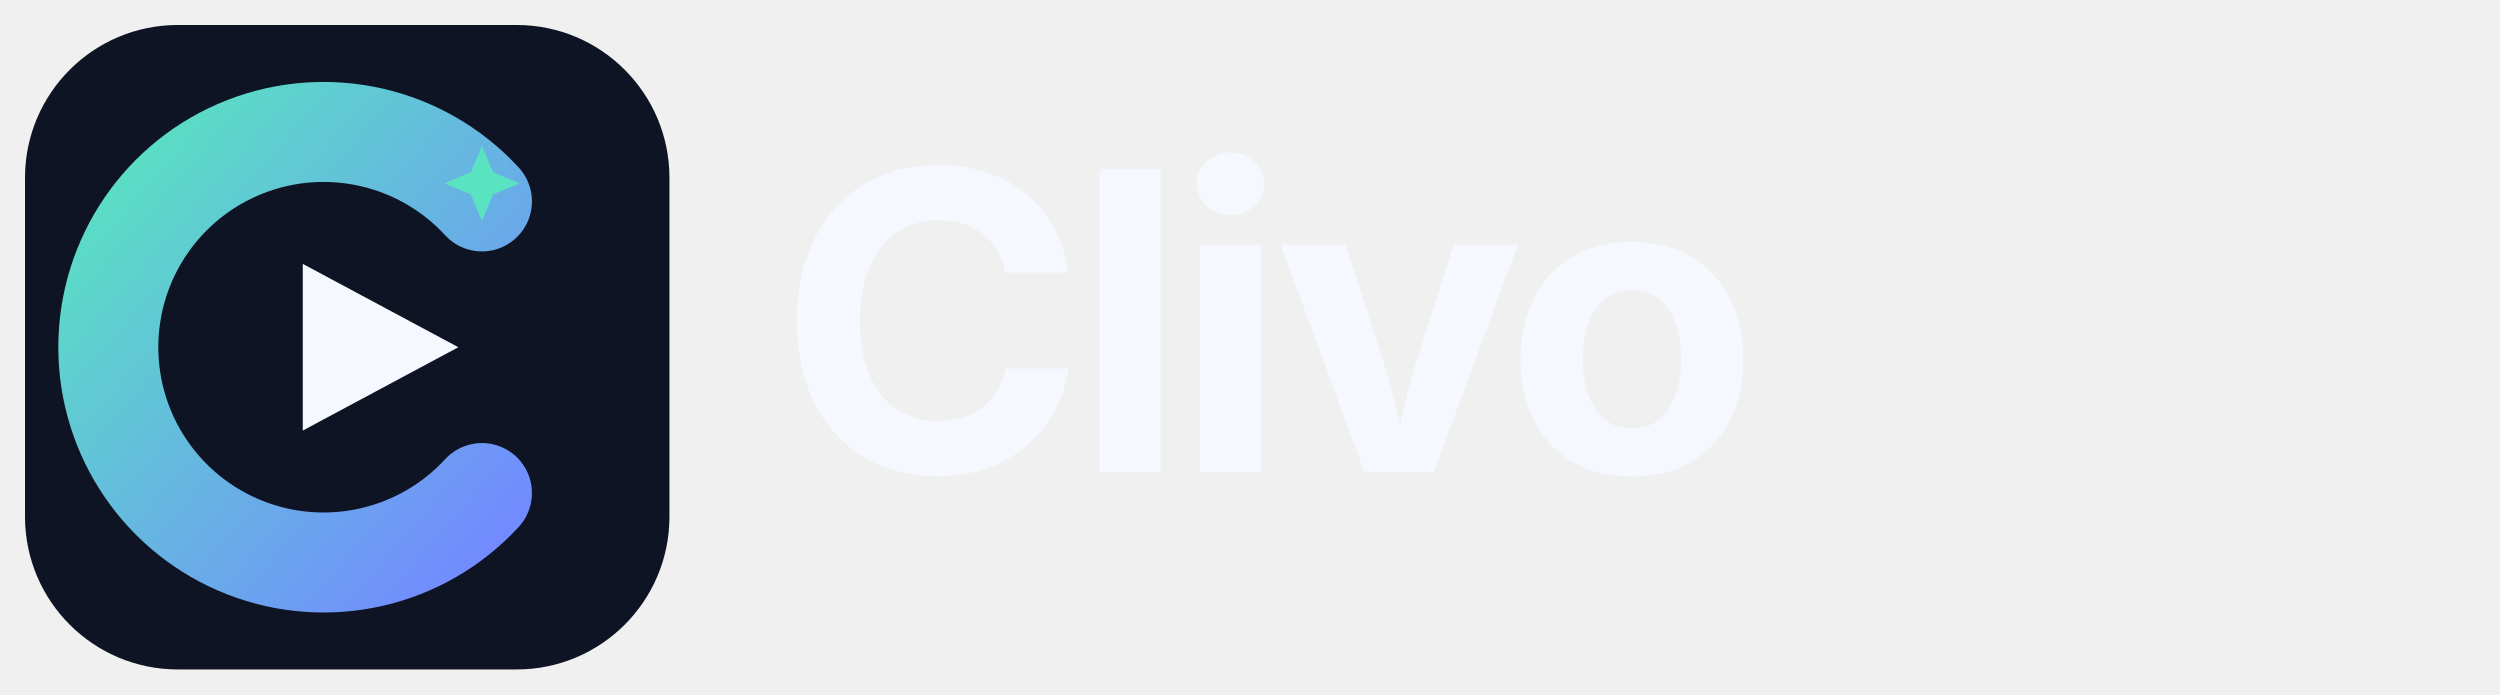
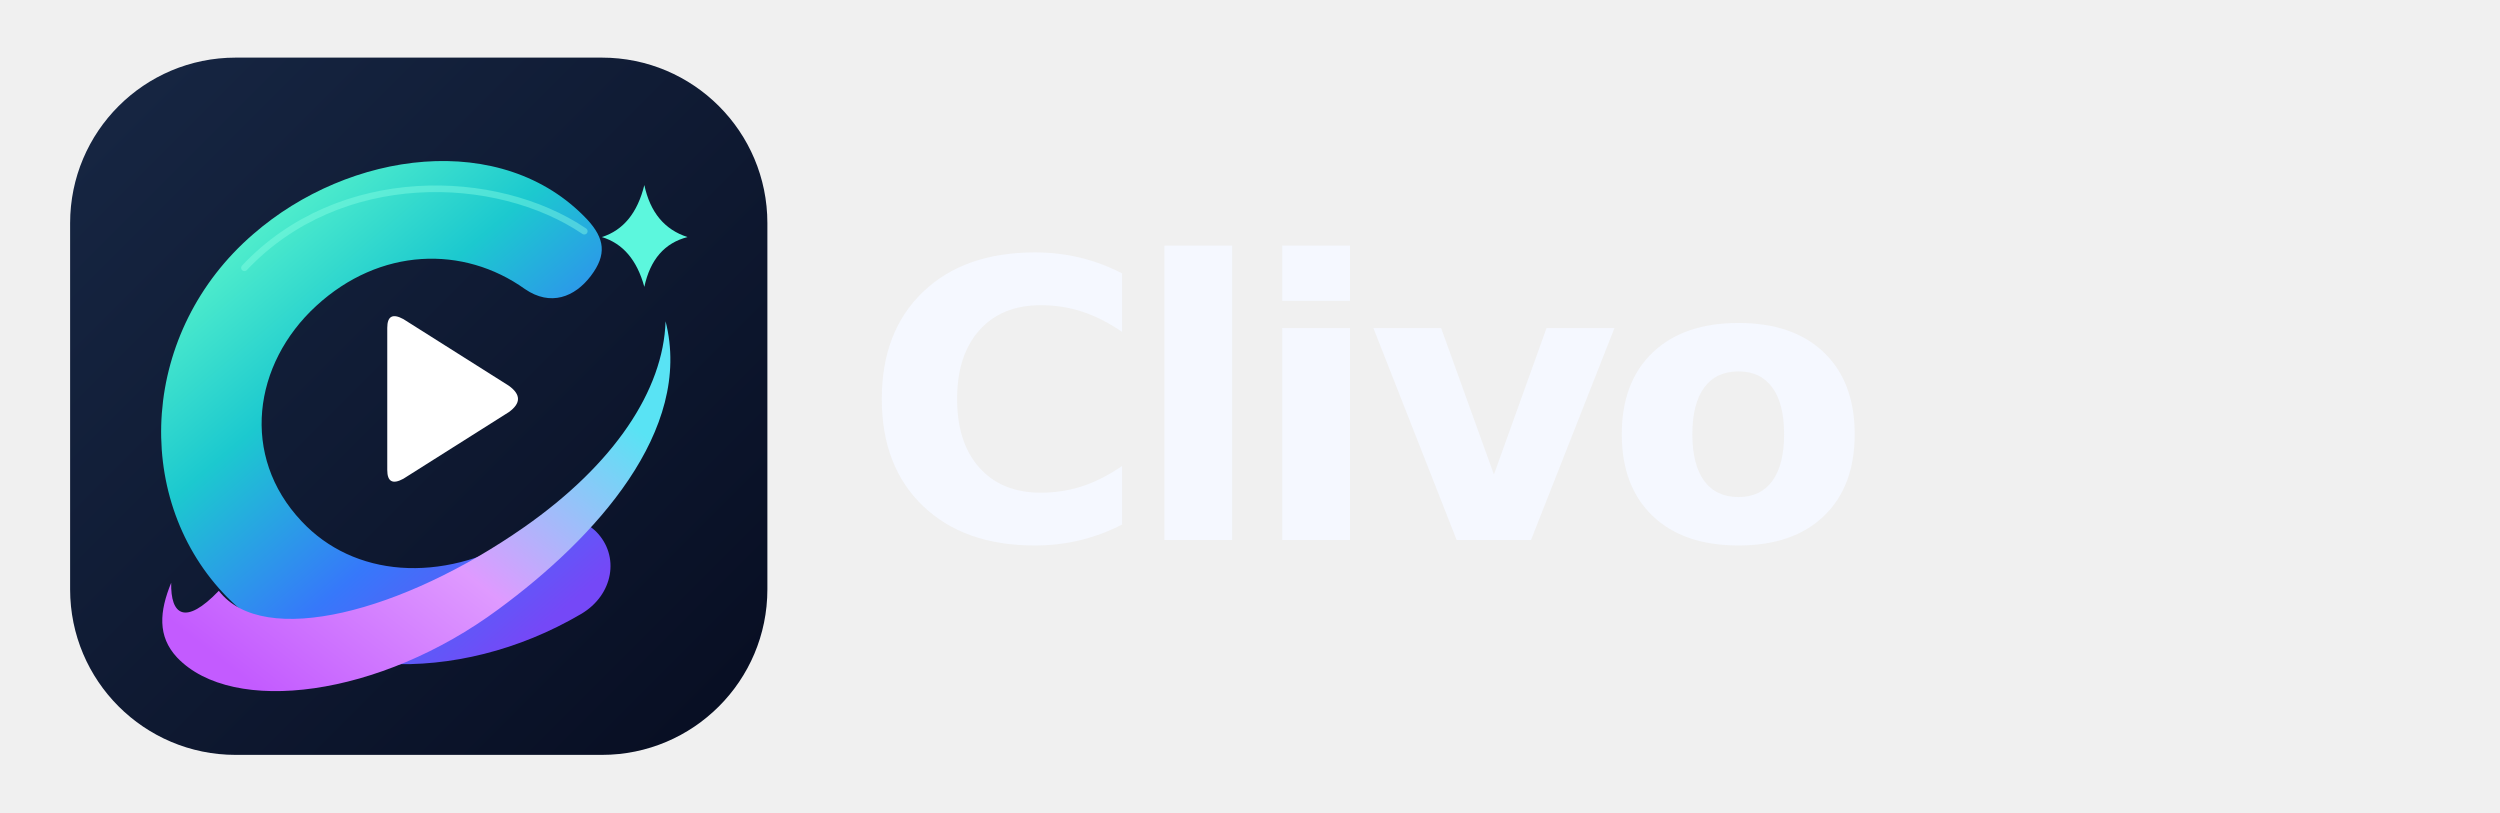
- <svg xmlns="http://www.w3.org/2000/svg" width="1800" height="500" viewBox="0 0 1800 500">
-   <defs>
-     <linearGradient id="g" x1="0" y1="0" x2="1" y2="1">
-       <stop offset="0" stop-color="#59E3C1" />
-       <stop offset="1" stop-color="#728BFF" />
-     </linearGradient>
-   </defs>
-   <rect x="18" y="18" width="464" height="464" rx="110" fill="#0E1424" />
-   <path d="M347 145 A155 155 0 1 0 347 355" stroke="url(#g)" stroke-width="72" stroke-linecap="round" fill="none" />
-   <path d="M218 190 L330 250 L218 310 Z" fill="#F5F8FF" />
-   <path d="M347 105 L355 124 L374 132 L355 140 L347 159 L339 140 L320 132 L339 124 Z" fill="#59E3C1" />
-   <text x="560" y="340" fill="#F5F8FF" font-size="300" font-family="Poppins,Inter,Arial,sans-serif" font-weight="700" letter-spacing="-9">Clivo</text>
+ <svg xmlns="http://www.w3.org/2000/svg" width="2000" height="650" viewBox="0 0 2000 650">
+   <svg x="35" y="25" width="600" height="600" viewBox="0 0 1024 1024">
+     <defs>
+       <linearGradient id="c" x1=".18" y1=".08" x2=".83" y2=".94" gradientUnits="objectBoundingBox">
+         <stop stop-color="#59F4CB" />
+         <stop offset=".35" stop-color="#1CC9CF" />
+         <stop offset=".69" stop-color="#3678FA" />
+         <stop offset="1" stop-color="#7548F7" />
+       </linearGradient>
+       <linearGradient id="ring" x1=".1" y1=".9" x2=".85" y2=".2" gradientUnits="objectBoundingBox">
+         <stop stop-color="#C35BFF" />
+         <stop offset=".5" stop-color="#DF9AFF" />
+         <stop offset="1" stop-color="#59E3F4" />
+       </linearGradient>
+       <linearGradient id="navy" x1="0" y1="0" x2="1" y2="1">
+         <stop stop-color="#172744" />
+         <stop offset="1" stop-color="#070D21" />
+       </linearGradient>
+     </defs>
+     <rect x="36" y="36" width="952" height="952" rx="226" fill="url(#navy)" />
+     <path d="M742 257 C626 134 417 163 286 277 C133 409 120 633 245 767 C357 887 564 895 733 796 C778 770 787 716 754 683 C724 654 687 670 653 690 C542 755 423 745 352 669 C268 580 286 454 372 375 C459 295 573 292 657 352 C692 376 725 363 747 334 C769 305 766 283 742 257 Z" fill="url(#c)" />
+     <path d="M274 323 C404 185 618 192 738 273" fill="none" stroke="#8BFFE4" stroke-opacity=".42" stroke-width="9" stroke-linecap="round" />
+     <path d="M239 764 C300 843 490 793 656 677 C779 591 846 490 849 396 C887 545 753 692 621 789 C459 909 258 935 182 855 C155 826 158 792 174 753 C173 797 193 812 239 764 Z" fill="url(#ring)" />
+     <path d="M469 405 Q469 381 491 393 L635 484 Q660 502 635 520 L491 611 Q469 623 469 599 Z" fill="#FFFFFF" />
+     <path d="M820 210 Q832 266 879 281 Q832 293 820 349 Q805 294 762 281 Q806 267 820 210 Z" fill="#5CF7DD" />
+   </svg>
+   <text x="690" y="432" font-family="DejaVu Sans, Arial, sans-serif" font-size="310" font-weight="bold" letter-spacing="-12" fill="#F5F8FF">Clivo</text>
</svg>
